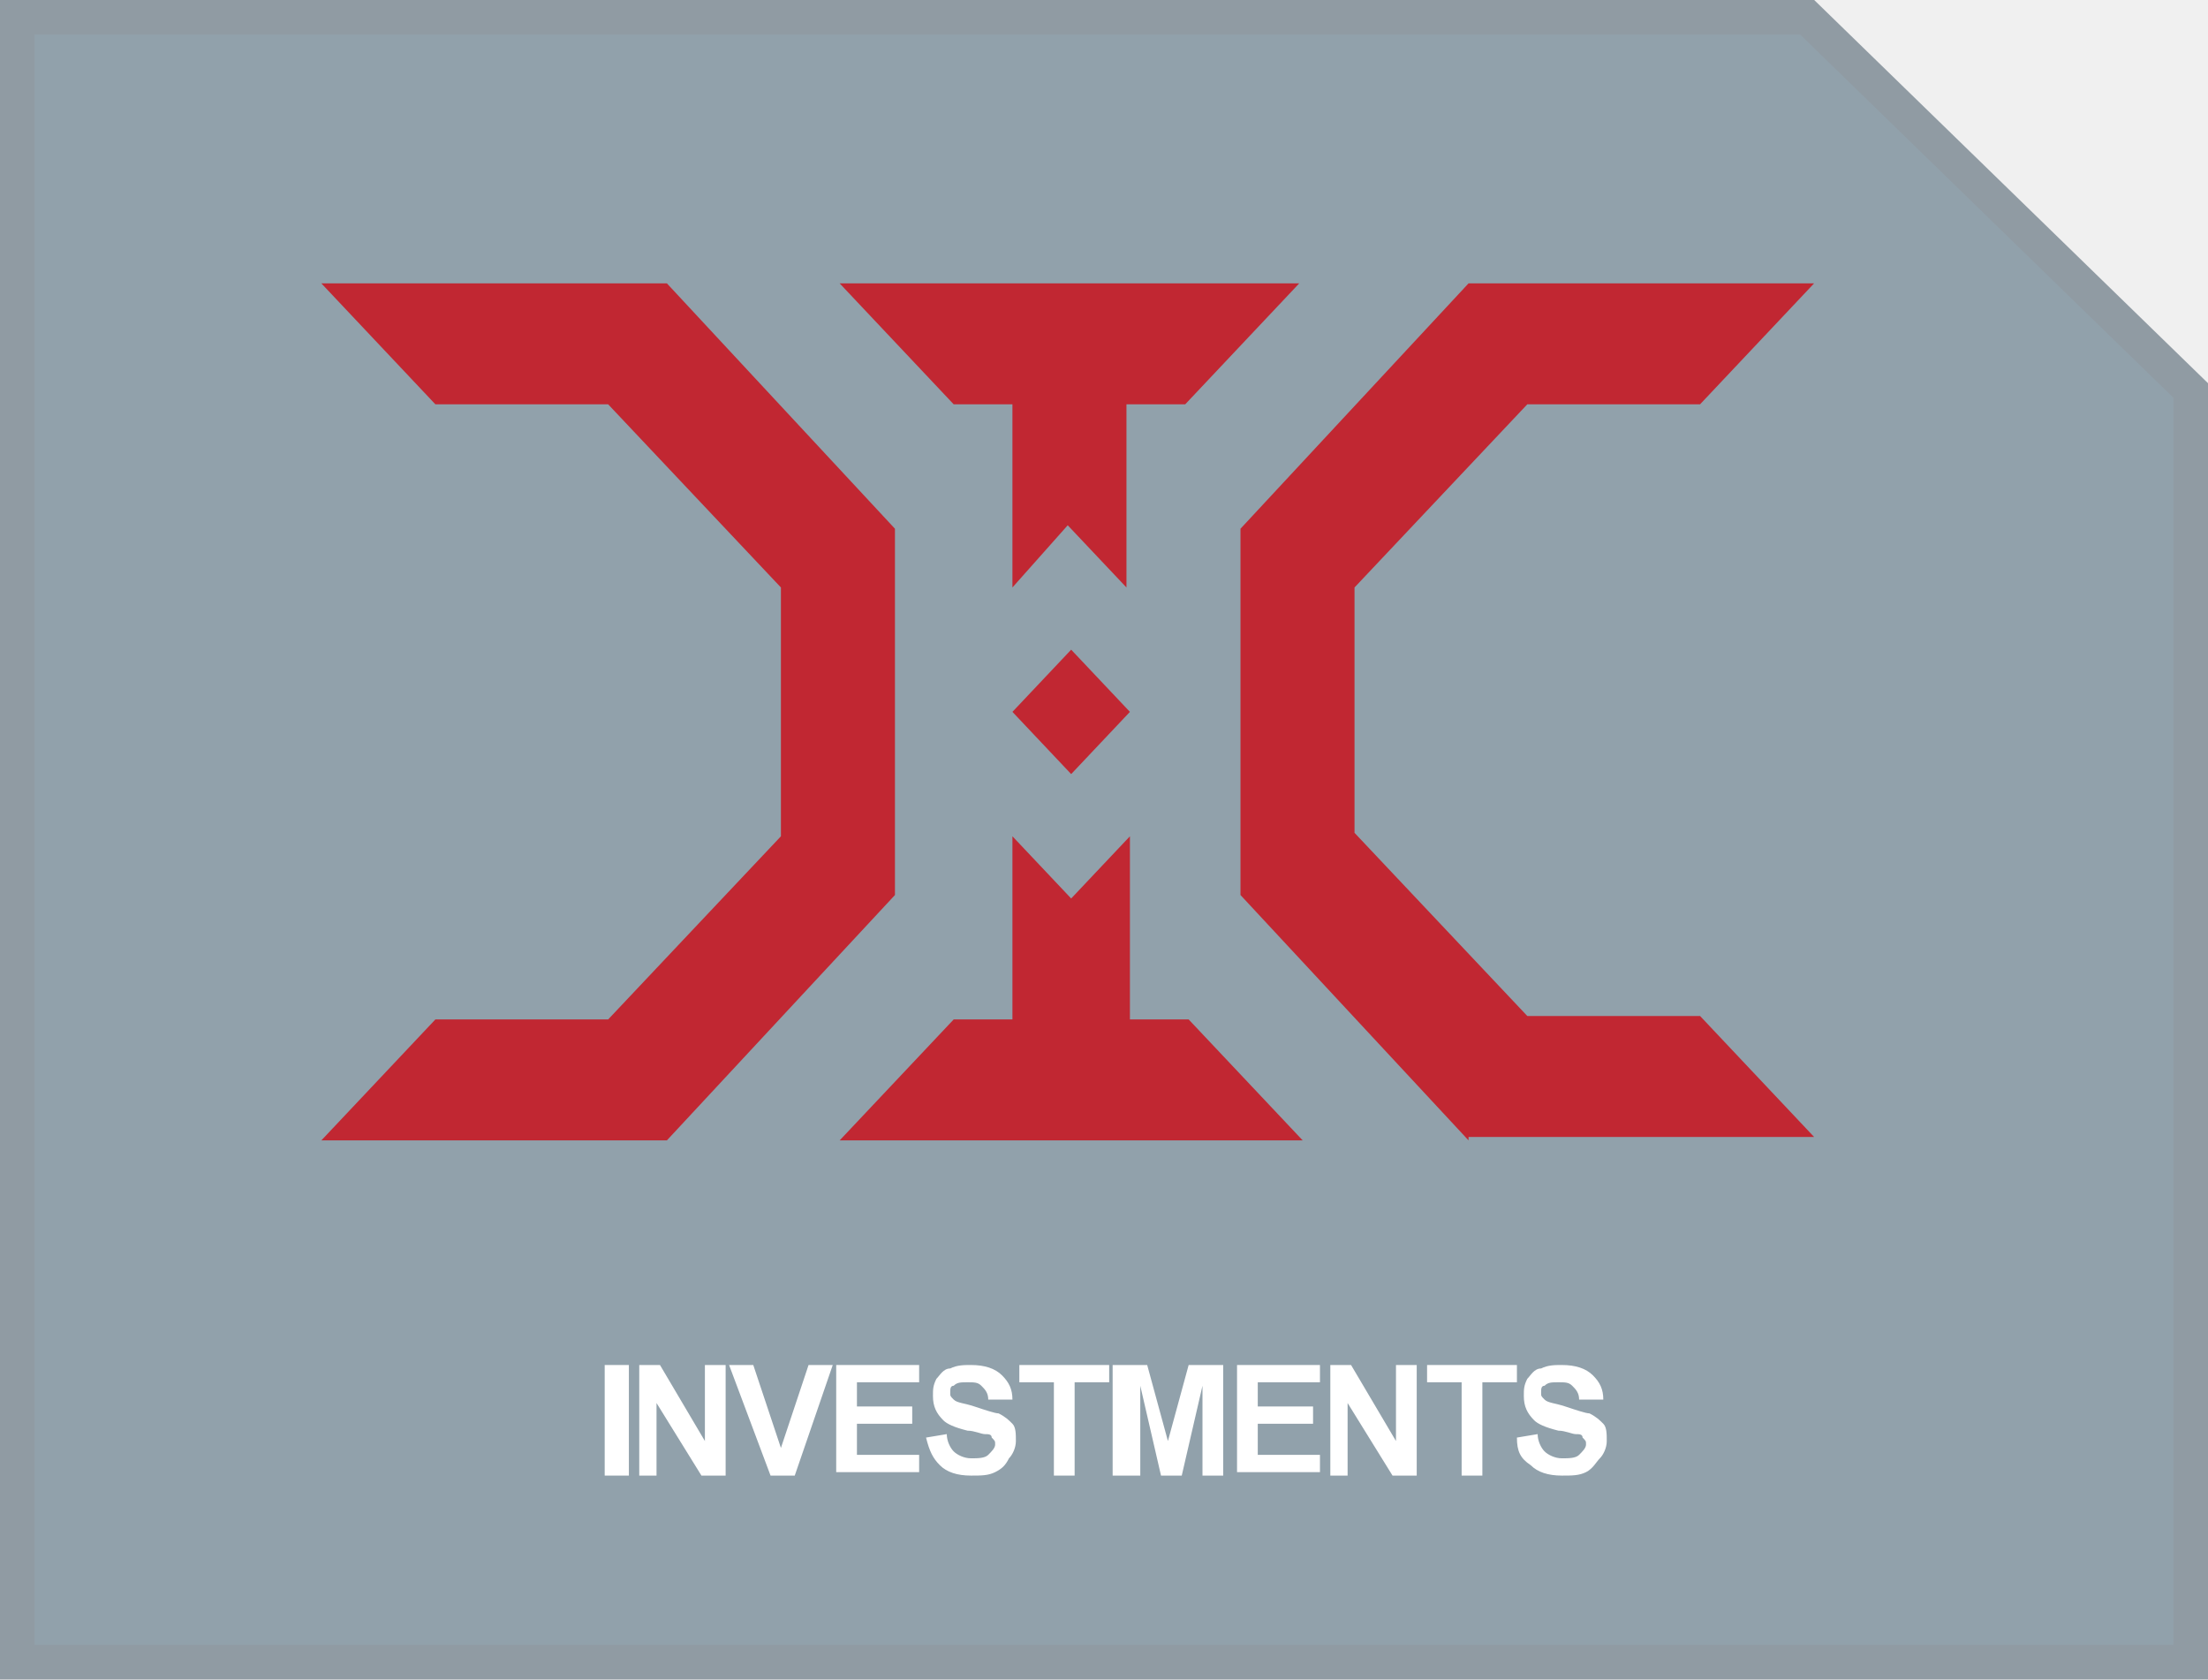
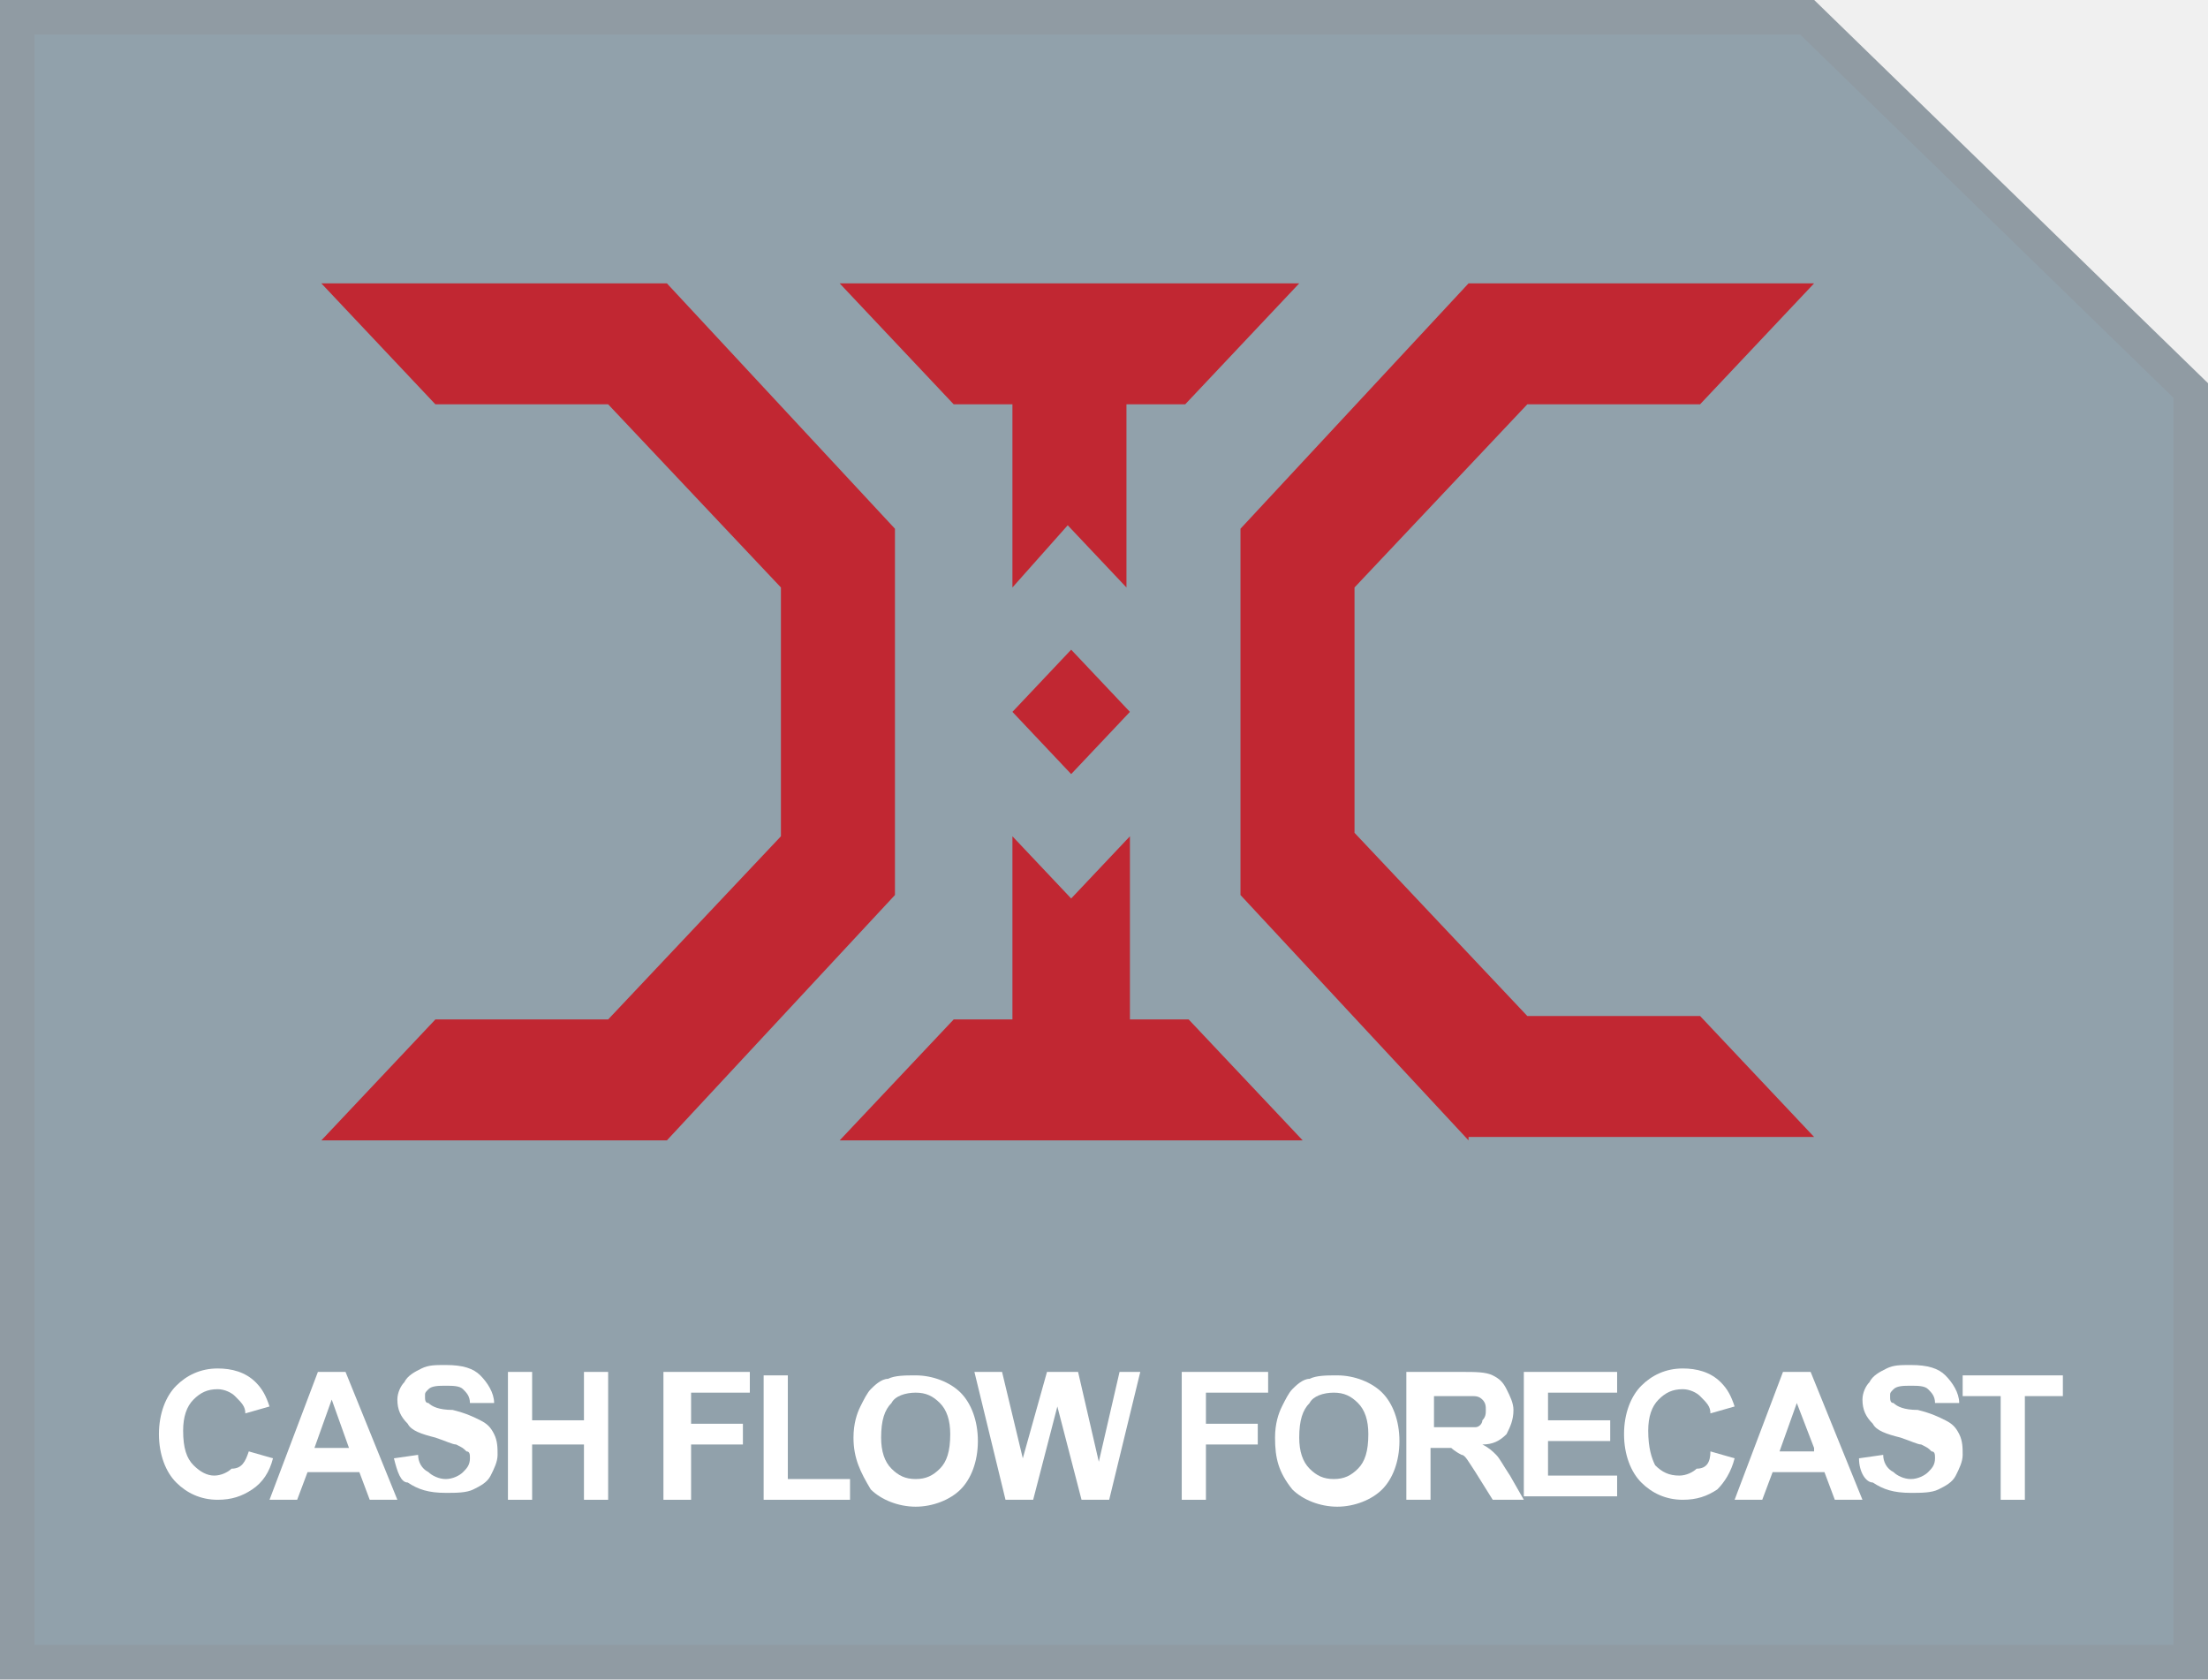
<svg xmlns="http://www.w3.org/2000/svg" version="1.1" x="0px" y="0px" viewBox="0 0 63.9 48.6" enable-background="new 0 0 63.9 48.6" xml:space="preserve">
  <pattern x="331.5" y="-118" width="74.3" height="71.1" patternUnits="userSpaceOnUse" id="New_Pattern_Swatch_4" viewBox="0 -71.1 74.3 71.1" overflow="visible">
    <g>
      <polygon fill="none" points="0,0 74.3,0 74.3,-71.1 0,-71.1   " />
      <polygon fill="#001B30" points="74.3,0 0,0 0,-71.1 74.3,-71.1   " />
    </g>
  </pattern>
  <g id="Bacground">
</g>
  <g id="ICONS" display="none">
</g>
  <g id="Line_work">
</g>
  <g id="Logo">
</g>
  <g id="ICONS_in_SITU">
    <g>
-       <polygon opacity="0.4" fill="#032B44" stroke="url(#New_Pattern_Swatch_4)" stroke-miterlimit="10" points="63.4,48.1 0.5,48.1     0.5,0.5 52.3,0.5 52.3,0.5 63.4,11.3   " />
      <g>
+         <polygon opacity="0.4" fill="#032B44" stroke="url(#New_Pattern_Swatch_4)" stroke-miterlimit="10" points="63.4,48.1 0.5,48.1      0.5,0.5 52.3,0.5 52.3,0.5 63.4,11.3    " />
        <g>
-           <path fill="#FFFFFF" d="M17.5,42.7v-3.2h0.7v3.2H17.5z" />
-           <path fill="#FFFFFF" d="M18.5,42.7v-3.2h0.6l1.3,2.2v-2.2h0.6v3.2h-0.7l-1.3-2.1v2.1H18.5z" />
-           <path fill="#FFFFFF" d="M22.3,42.7l-1.2-3.2h0.7l0.8,2.4l0.8-2.4h0.7L23,42.7H22.3z" />
-           <path fill="#FFFFFF" d="M24.2,42.7v-3.2h2.4V40h-1.8v0.7h1.6v0.5h-1.6v0.9h1.8v0.5H24.2z" />
-           <path fill="#FFFFFF" d="M26.8,41.6l0.6-0.1c0,0.2,0.1,0.4,0.2,0.5c0.1,0.1,0.3,0.2,0.5,0.2c0.2,0,0.4,0,0.5-0.1      c0.1-0.1,0.2-0.2,0.2-0.3c0-0.1,0-0.1-0.1-0.2c0-0.1-0.1-0.1-0.2-0.1c-0.1,0-0.3-0.1-0.5-0.1c-0.4-0.1-0.6-0.2-0.7-0.3      c-0.2-0.2-0.3-0.4-0.3-0.7c0-0.2,0-0.3,0.1-0.5c0.1-0.1,0.2-0.3,0.4-0.3c0.2-0.1,0.4-0.1,0.6-0.1c0.4,0,0.7,0.1,0.9,0.3      c0.2,0.2,0.3,0.4,0.3,0.7l-0.7,0c0-0.2-0.1-0.3-0.2-0.4c-0.1-0.1-0.2-0.1-0.4-0.1c-0.2,0-0.3,0-0.4,0.1c-0.1,0-0.1,0.1-0.1,0.2      c0,0.1,0,0.1,0.1,0.2c0.1,0.1,0.3,0.1,0.6,0.2c0.3,0.1,0.6,0.2,0.7,0.2c0.2,0.1,0.3,0.2,0.4,0.3c0.1,0.1,0.1,0.3,0.1,0.5      c0,0.2-0.1,0.4-0.2,0.5c-0.1,0.2-0.2,0.3-0.4,0.4c-0.2,0.1-0.4,0.1-0.7,0.1c-0.4,0-0.7-0.1-0.9-0.3C27,42.2,26.9,42,26.8,41.6z" />
-           <path fill="#FFFFFF" d="M30.5,42.7V40h-1v-0.5h2.6V40h-1v2.7H30.5z" />
-           <path fill="#FFFFFF" d="M32.2,42.7v-3.2h1l0.6,2.2l0.6-2.2h1v3.2h-0.6v-2.6l-0.6,2.6h-0.6l-0.6-2.6v2.6H32.2z" />
-           <path fill="#FFFFFF" d="M35.8,42.7v-3.2h2.4V40h-1.8v0.7H38v0.5h-1.6v0.9h1.8v0.5H35.8z" />
-           <path fill="#FFFFFF" d="M38.5,42.7v-3.2h0.6l1.3,2.2v-2.2h0.6v3.2h-0.7l-1.3-2.1v2.1H38.5z" />
-           <path fill="#FFFFFF" d="M42.3,42.7V40h-1v-0.5h2.6V40h-1v2.7H42.3z" />
-           <path fill="#FFFFFF" d="M43.9,41.6l0.6-0.1c0,0.2,0.1,0.4,0.2,0.5c0.1,0.1,0.3,0.2,0.5,0.2c0.2,0,0.4,0,0.5-0.1      c0.1-0.1,0.2-0.2,0.2-0.3c0-0.1,0-0.1-0.1-0.2c0-0.1-0.1-0.1-0.2-0.1c-0.1,0-0.3-0.1-0.5-0.1c-0.4-0.1-0.6-0.2-0.7-0.3      c-0.2-0.2-0.3-0.4-0.3-0.7c0-0.2,0-0.3,0.1-0.5c0.1-0.1,0.2-0.3,0.4-0.3c0.2-0.1,0.4-0.1,0.6-0.1c0.4,0,0.7,0.1,0.9,0.3      c0.2,0.2,0.3,0.4,0.3,0.7l-0.7,0c0-0.2-0.1-0.3-0.2-0.4c-0.1-0.1-0.2-0.1-0.4-0.1c-0.2,0-0.3,0-0.4,0.1c-0.1,0-0.1,0.1-0.1,0.2      c0,0.1,0,0.1,0.1,0.2c0.1,0.1,0.3,0.1,0.6,0.2c0.3,0.1,0.6,0.2,0.7,0.2c0.2,0.1,0.3,0.2,0.4,0.3c0.1,0.1,0.1,0.3,0.1,0.5      c0,0.2-0.1,0.4-0.2,0.5s-0.2,0.3-0.4,0.4c-0.2,0.1-0.4,0.1-0.7,0.1c-0.4,0-0.7-0.1-0.9-0.3C44,42.2,43.9,42,43.9,41.6z" />
+           <path fill="#C12732" d="M9.3,33l3.3-3.5h5l5-5.3V17l-5-5.3h-5L9.3,8.2h10l6.6,7.1v10.6L19.3,33H9.3z M29.3,11.7h-1.7l-3.3-3.5      h13.3l-3.3,3.5h-1.7V17l-1.7-1.8L29.3,17V11.7z M24.3,33l3.3-3.5h1.7v-5.3l1.7,1.8l1.7-1.8v5.3h1.7l3.3,3.5H24.3z M29.3,20.6      l1.7-1.8l1.7,1.8l-1.7,1.8L29.3,20.6z M42.5,33l-6.6-7.1V15.3l6.6-7.1h10l-3.3,3.5h-5l-5,5.3v7.1l5,5.3h5l3.3,3.5H42.5z" />
        </g>
      </g>
-       <g>
-         <path fill="#C12732" d="M9.3,33l3.3-3.5h5l5-5.3V17l-5-5.3h-5L9.3,8.2h10l6.6,7.1v10.6L19.3,33H9.3z M29.3,11.7h-1.7l-3.3-3.5     h13.3l-3.3,3.5h-1.7V17l-1.7-1.8L29.3,17V11.7z M24.3,33l3.3-3.5h1.7v-5.3l1.7,1.8l1.7-1.8v5.3h1.7l3.3,3.5H24.3z M29.3,20.6     l1.7-1.8l1.7,1.8l-1.7,1.8L29.3,20.6z M42.5,33l-6.6-7.1V15.3l6.6-7.1h10l-3.3,3.5h-5l-5,5.3v7.1l5,5.3h5l3.3,3.5H42.5z" />
-       </g>
+     </g>
+     <g>
+       <path fill="#FFFFFF" d="M7.2,42l0.7,0.2c-0.1,0.4-0.3,0.7-0.6,0.9c-0.3,0.2-0.6,0.3-1,0.3c-0.5,0-0.9-0.2-1.2-0.5    c-0.3-0.3-0.5-0.8-0.5-1.4c0-0.6,0.2-1.1,0.5-1.4c0.3-0.3,0.7-0.5,1.2-0.5c0.4,0,0.8,0.1,1.1,0.4c0.2,0.2,0.3,0.4,0.4,0.7    l-0.7,0.2c0-0.2-0.1-0.3-0.3-0.5c-0.1-0.1-0.3-0.2-0.5-0.2c-0.3,0-0.5,0.1-0.7,0.3c-0.2,0.2-0.3,0.5-0.3,0.9c0,0.5,0.1,0.8,0.3,1    c0.2,0.2,0.4,0.3,0.6,0.3c0.2,0,0.4-0.1,0.5-0.2C7,42.5,7.1,42.3,7.2,42z" />
+       <path fill="#FFFFFF" d="M11.5,43.4h-0.8l-0.3-0.8H8.9l-0.3,0.8H7.8l1.4-3.7H10L11.5,43.4z M10.1,41.9l-0.5-1.4l-0.5,1.4H10.1z" />
+       <path fill="#FFFFFF" d="M11.4,42.2l0.7-0.1c0,0.2,0.1,0.4,0.3,0.5c0.1,0.1,0.3,0.2,0.5,0.2c0.2,0,0.4-0.1,0.5-0.2    c0.1-0.1,0.2-0.2,0.2-0.4c0-0.1,0-0.2-0.1-0.2c-0.1-0.1-0.1-0.1-0.3-0.2c-0.1,0-0.3-0.1-0.6-0.2c-0.4-0.1-0.7-0.2-0.8-0.4    c-0.2-0.2-0.3-0.4-0.3-0.7c0-0.2,0.1-0.4,0.2-0.5c0.1-0.2,0.3-0.3,0.5-0.4c0.2-0.1,0.4-0.1,0.7-0.1c0.5,0,0.8,0.1,1,0.3    c0.2,0.2,0.4,0.5,0.4,0.8l-0.7,0c0-0.2-0.1-0.3-0.2-0.4c-0.1-0.1-0.3-0.1-0.5-0.1c-0.2,0-0.4,0-0.5,0.1c-0.1,0.1-0.1,0.1-0.1,0.2    c0,0.1,0,0.2,0.1,0.2c0.1,0.1,0.3,0.2,0.7,0.2c0.4,0.1,0.6,0.2,0.8,0.3c0.2,0.1,0.3,0.2,0.4,0.4c0.1,0.2,0.1,0.4,0.1,0.6    c0,0.2-0.1,0.4-0.2,0.6c-0.1,0.2-0.3,0.3-0.5,0.4c-0.2,0.1-0.5,0.1-0.8,0.1c-0.5,0-0.8-0.1-1.1-0.3C11.6,42.9,11.5,42.6,11.4,42.2    z" />
+       <path fill="#FFFFFF" d="M14.7,43.4v-3.7h0.7v1.4h1.5v-1.4h0.7v3.7h-0.7v-1.6h-1.5v1.6H14.7z" />
+       <path fill="#FFFFFF" d="M19.2,43.4v-3.7h2.5v0.6H20v0.9h1.5v0.6H20v1.6H19.2z" />
+       <path fill="#FFFFFF" d="M22.1,43.4v-3.6h0.7v3h1.8v0.6H22.1z" />
+       <path fill="#FFFFFF" d="M24.7,41.6c0-0.4,0.1-0.7,0.2-0.9c0.1-0.2,0.2-0.4,0.3-0.5c0.1-0.1,0.3-0.3,0.5-0.3    c0.2-0.1,0.5-0.1,0.8-0.1c0.5,0,1,0.2,1.3,0.5c0.3,0.3,0.5,0.8,0.5,1.4c0,0.6-0.2,1.1-0.5,1.4c-0.3,0.3-0.8,0.5-1.3,0.5    c-0.5,0-1-0.2-1.3-0.5C24.9,42.6,24.7,42.2,24.7,41.6z M25.5,41.6c0,0.4,0.1,0.7,0.3,0.9c0.2,0.2,0.4,0.3,0.7,0.3    c0.3,0,0.5-0.1,0.7-0.3c0.2-0.2,0.3-0.5,0.3-1c0-0.4-0.1-0.7-0.3-0.9c-0.2-0.2-0.4-0.3-0.7-0.3c-0.3,0-0.6,0.1-0.7,0.3    C25.6,40.8,25.5,41.1,25.5,41.6z" />
+       <path fill="#FFFFFF" d="M29.1,43.4l-0.9-3.7h0.8l0.6,2.5l0.7-2.5h0.9l0.6,2.6l0.6-2.6H33l-0.9,3.7h-0.8l-0.7-2.7l-0.7,2.7H29.1z" />
+       <path fill="#FFFFFF" d="M34.2,43.4v-3.7h2.5v0.6h-1.8v0.9h1.5v0.6h-1.5v1.6H34.2z" />
+       <path fill="#FFFFFF" d="M36.9,41.6c0-0.4,0.1-0.7,0.2-0.9c0.1-0.2,0.2-0.4,0.3-0.5c0.1-0.1,0.3-0.3,0.5-0.3    c0.2-0.1,0.5-0.1,0.8-0.1c0.5,0,1,0.2,1.3,0.5c0.3,0.3,0.5,0.8,0.5,1.4c0,0.6-0.2,1.1-0.5,1.4c-0.3,0.3-0.8,0.5-1.3,0.5    c-0.5,0-1-0.2-1.3-0.5C37,42.6,36.9,42.2,36.9,41.6z M37.6,41.6c0,0.4,0.1,0.7,0.3,0.9c0.2,0.2,0.4,0.3,0.7,0.3    c0.3,0,0.5-0.1,0.7-0.3c0.2-0.2,0.3-0.5,0.3-1c0-0.4-0.1-0.7-0.3-0.9c-0.2-0.2-0.4-0.3-0.7-0.3c-0.3,0-0.6,0.1-0.7,0.3    C37.7,40.8,37.6,41.1,37.6,41.6z" />
+       <path fill="#FFFFFF" d="M40.7,43.4v-3.7h1.6c0.4,0,0.7,0,0.9,0.1s0.3,0.2,0.4,0.4c0.1,0.2,0.2,0.4,0.2,0.6c0,0.3-0.1,0.5-0.2,0.7    c-0.2,0.2-0.4,0.3-0.7,0.3c0.2,0.1,0.3,0.2,0.4,0.3c0.1,0.1,0.2,0.3,0.4,0.6l0.4,0.7h-0.9l-0.5-0.8c-0.2-0.3-0.3-0.5-0.4-0.5    C42.1,42,42,41.9,42,41.9c-0.1,0-0.2,0-0.4,0h-0.2v1.5H40.7z M41.4,41.3H42c0.4,0,0.6,0,0.7,0c0.1,0,0.2-0.1,0.2-0.2    c0.1-0.1,0.1-0.2,0.1-0.3c0-0.1,0-0.2-0.1-0.3c-0.1-0.1-0.2-0.1-0.3-0.1c-0.1,0-0.2,0-0.5,0h-0.6V41.3z" />
+       <path fill="#FFFFFF" d="M44.1,43.4v-3.7h2.7v0.6h-2v0.8h1.8v0.6h-1.8v1h2v0.6H44.1z" />
+       <path fill="#FFFFFF" d="M49.5,42l0.7,0.2c-0.1,0.4-0.3,0.7-0.5,0.9c-0.3,0.2-0.6,0.3-1,0.3c-0.5,0-0.9-0.2-1.2-0.5    c-0.3-0.3-0.5-0.8-0.5-1.4c0-0.6,0.2-1.1,0.5-1.4c0.3-0.3,0.7-0.5,1.2-0.5c0.4,0,0.8,0.1,1.1,0.4c0.2,0.2,0.3,0.4,0.4,0.7    l-0.7,0.2c0-0.2-0.1-0.3-0.3-0.5c-0.1-0.1-0.3-0.2-0.5-0.2c-0.3,0-0.5,0.1-0.7,0.3c-0.2,0.2-0.3,0.5-0.3,0.9c0,0.5,0.1,0.8,0.2,1    c0.2,0.2,0.4,0.3,0.7,0.3c0.2,0,0.4-0.1,0.5-0.2C49.4,42.5,49.5,42.3,49.5,42z" />
+       <path fill="#FFFFFF" d="M53.9,43.4h-0.8l-0.3-0.8h-1.5L51,43.4h-0.8l1.4-3.7h0.8L53.9,43.4z M52.5,41.9L52,40.6l-0.5,1.4H52.5z" />
+       <path fill="#FFFFFF" d="M53.8,42.2l0.7-0.1c0,0.2,0.1,0.4,0.3,0.5c0.1,0.1,0.3,0.2,0.5,0.2c0.2,0,0.4-0.1,0.5-0.2    c0.1-0.1,0.2-0.2,0.2-0.4c0-0.1,0-0.2-0.1-0.2c-0.1-0.1-0.1-0.1-0.3-0.2c-0.1,0-0.3-0.1-0.6-0.2c-0.4-0.1-0.7-0.2-0.8-0.4    c-0.2-0.2-0.3-0.4-0.3-0.7c0-0.2,0.1-0.4,0.2-0.5c0.1-0.2,0.3-0.3,0.5-0.4c0.2-0.1,0.4-0.1,0.7-0.1c0.5,0,0.8,0.1,1,0.3    c0.2,0.2,0.4,0.5,0.4,0.8l-0.7,0c0-0.2-0.1-0.3-0.2-0.4c-0.1-0.1-0.3-0.1-0.5-0.1c-0.2,0-0.4,0-0.5,0.1c-0.1,0.1-0.1,0.1-0.1,0.2    c0,0.1,0,0.2,0.1,0.2c0.1,0.1,0.3,0.2,0.7,0.2c0.4,0.1,0.6,0.2,0.8,0.3c0.2,0.1,0.3,0.2,0.4,0.4c0.1,0.2,0.1,0.4,0.1,0.6    c0,0.2-0.1,0.4-0.2,0.6c-0.1,0.2-0.3,0.3-0.5,0.4c-0.2,0.1-0.5,0.1-0.8,0.1c-0.5,0-0.8-0.1-1.1-0.3C54,42.9,53.8,42.6,53.8,42.2z" />
+       <path fill="#FFFFFF" d="M57.9,43.4v-3h-1.1v-0.6h2.9v0.6h-1.1v3H57.9z" />
    </g>
  </g>
</svg>
